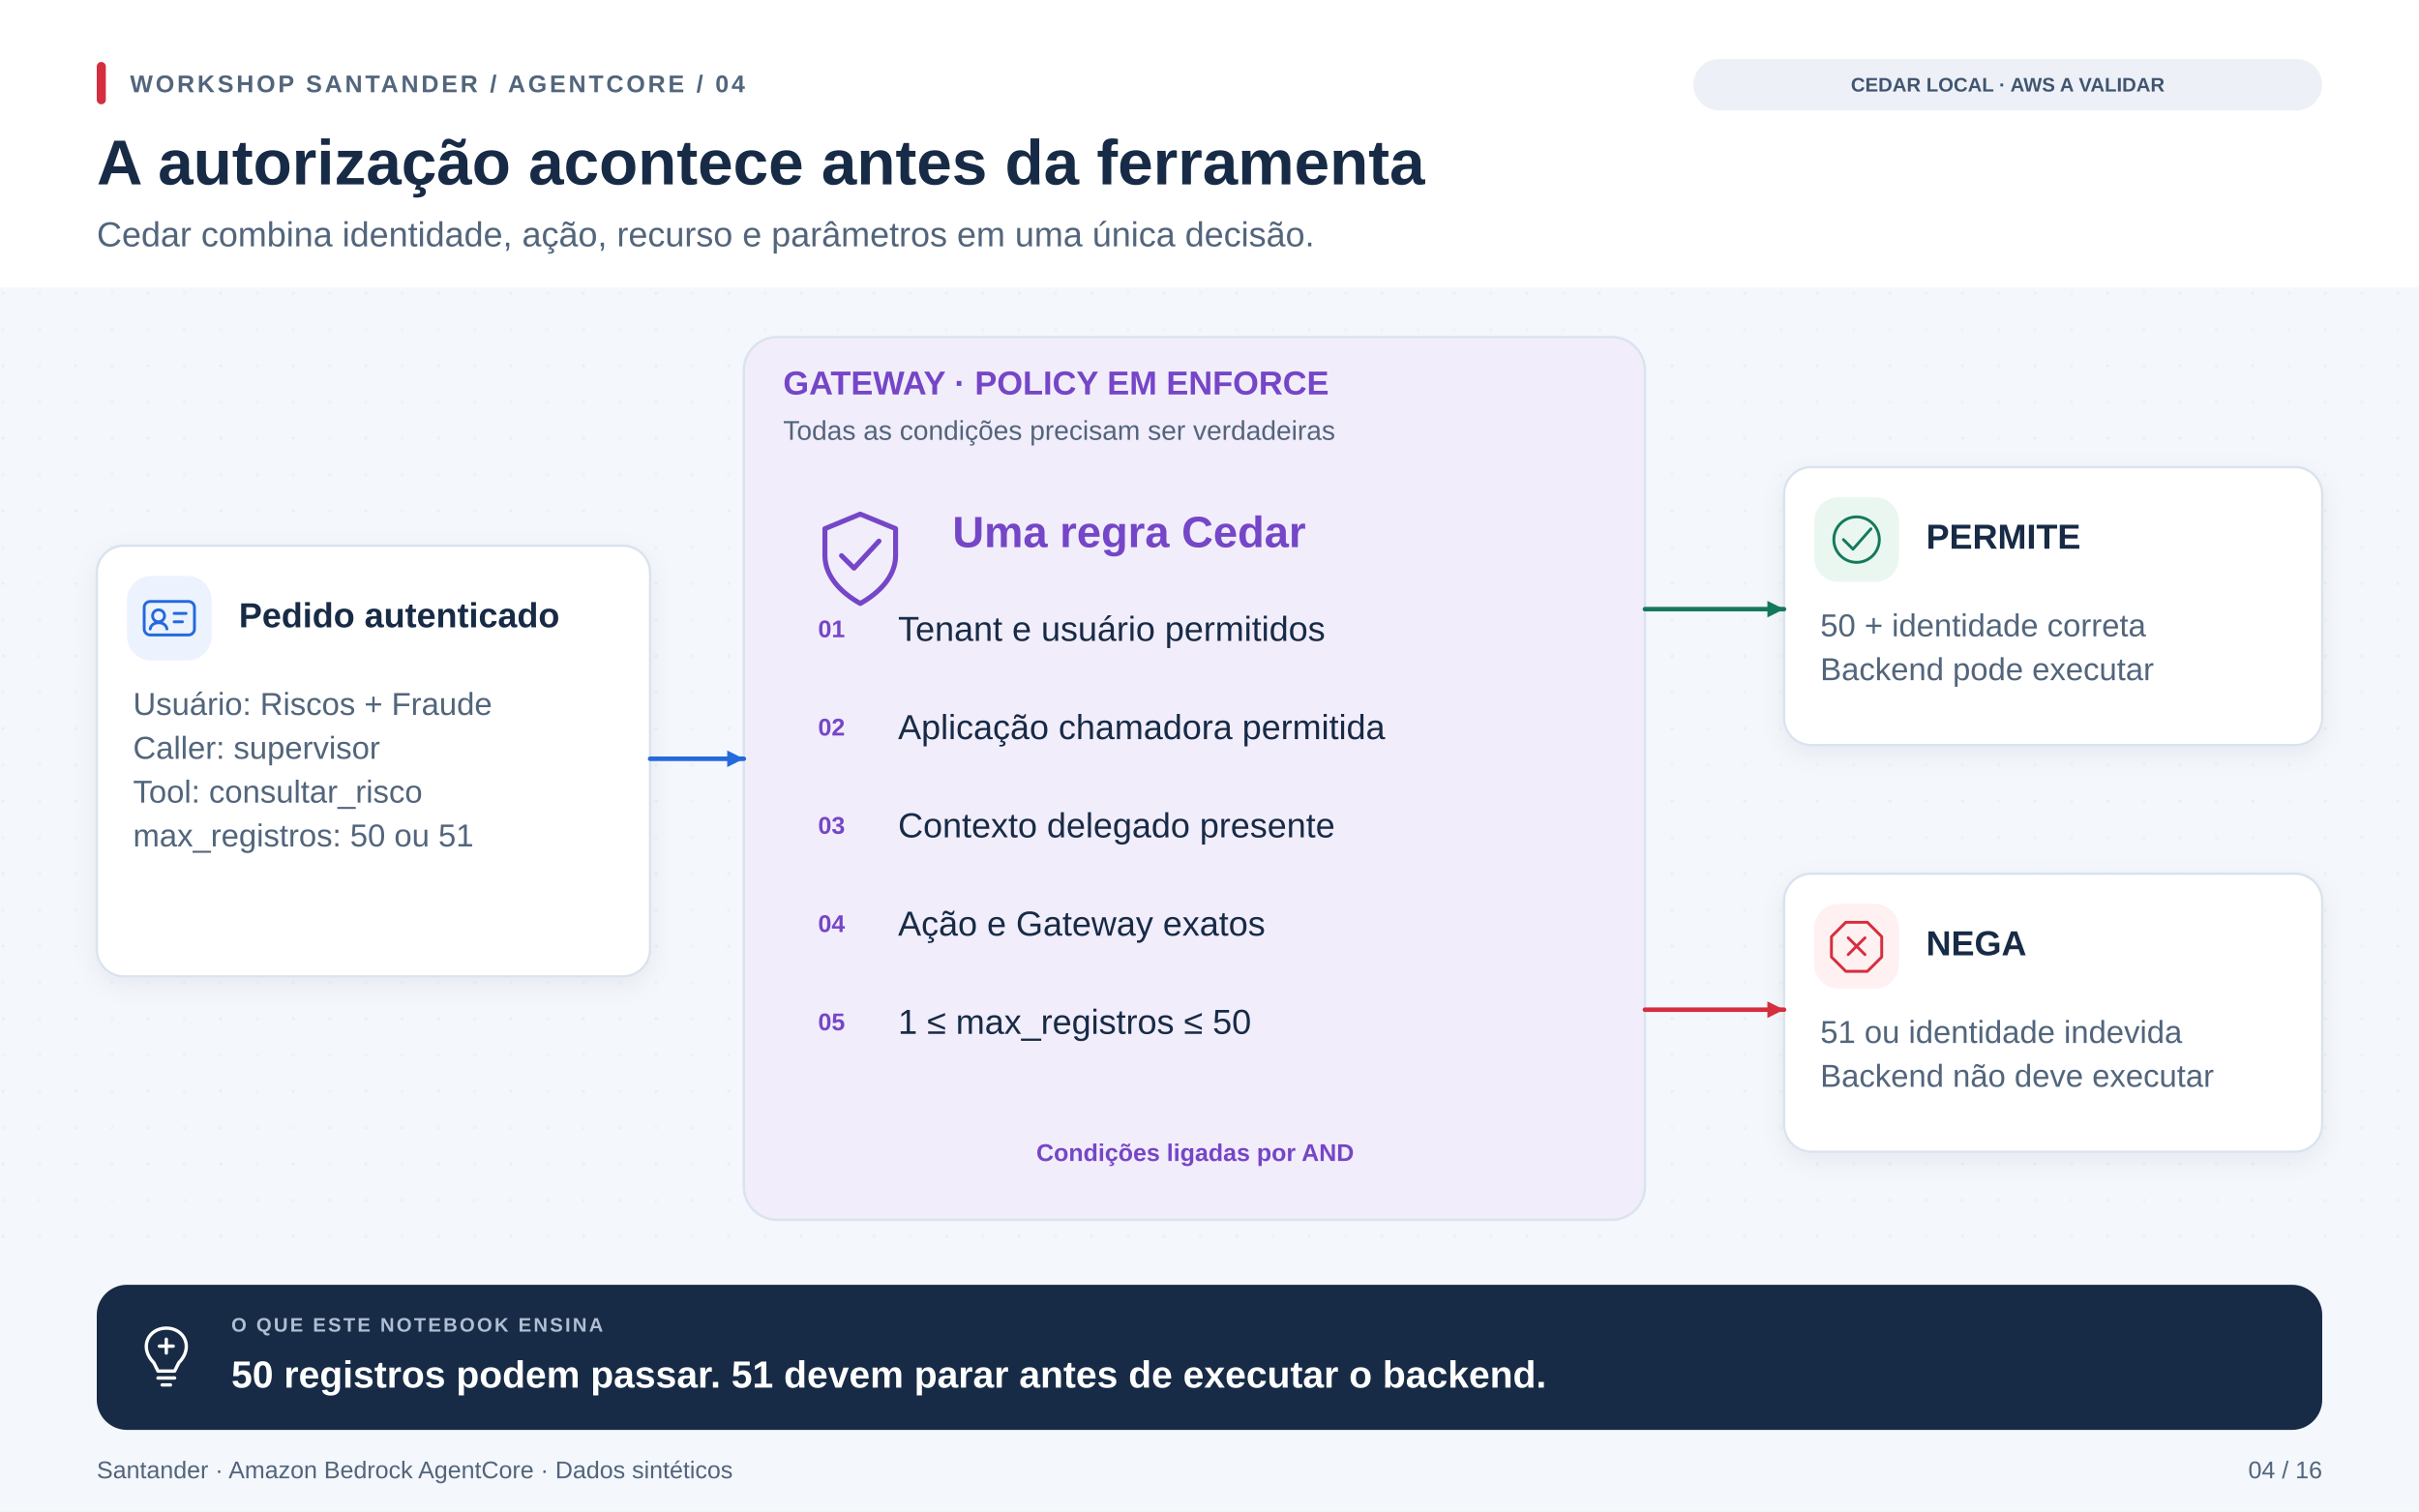
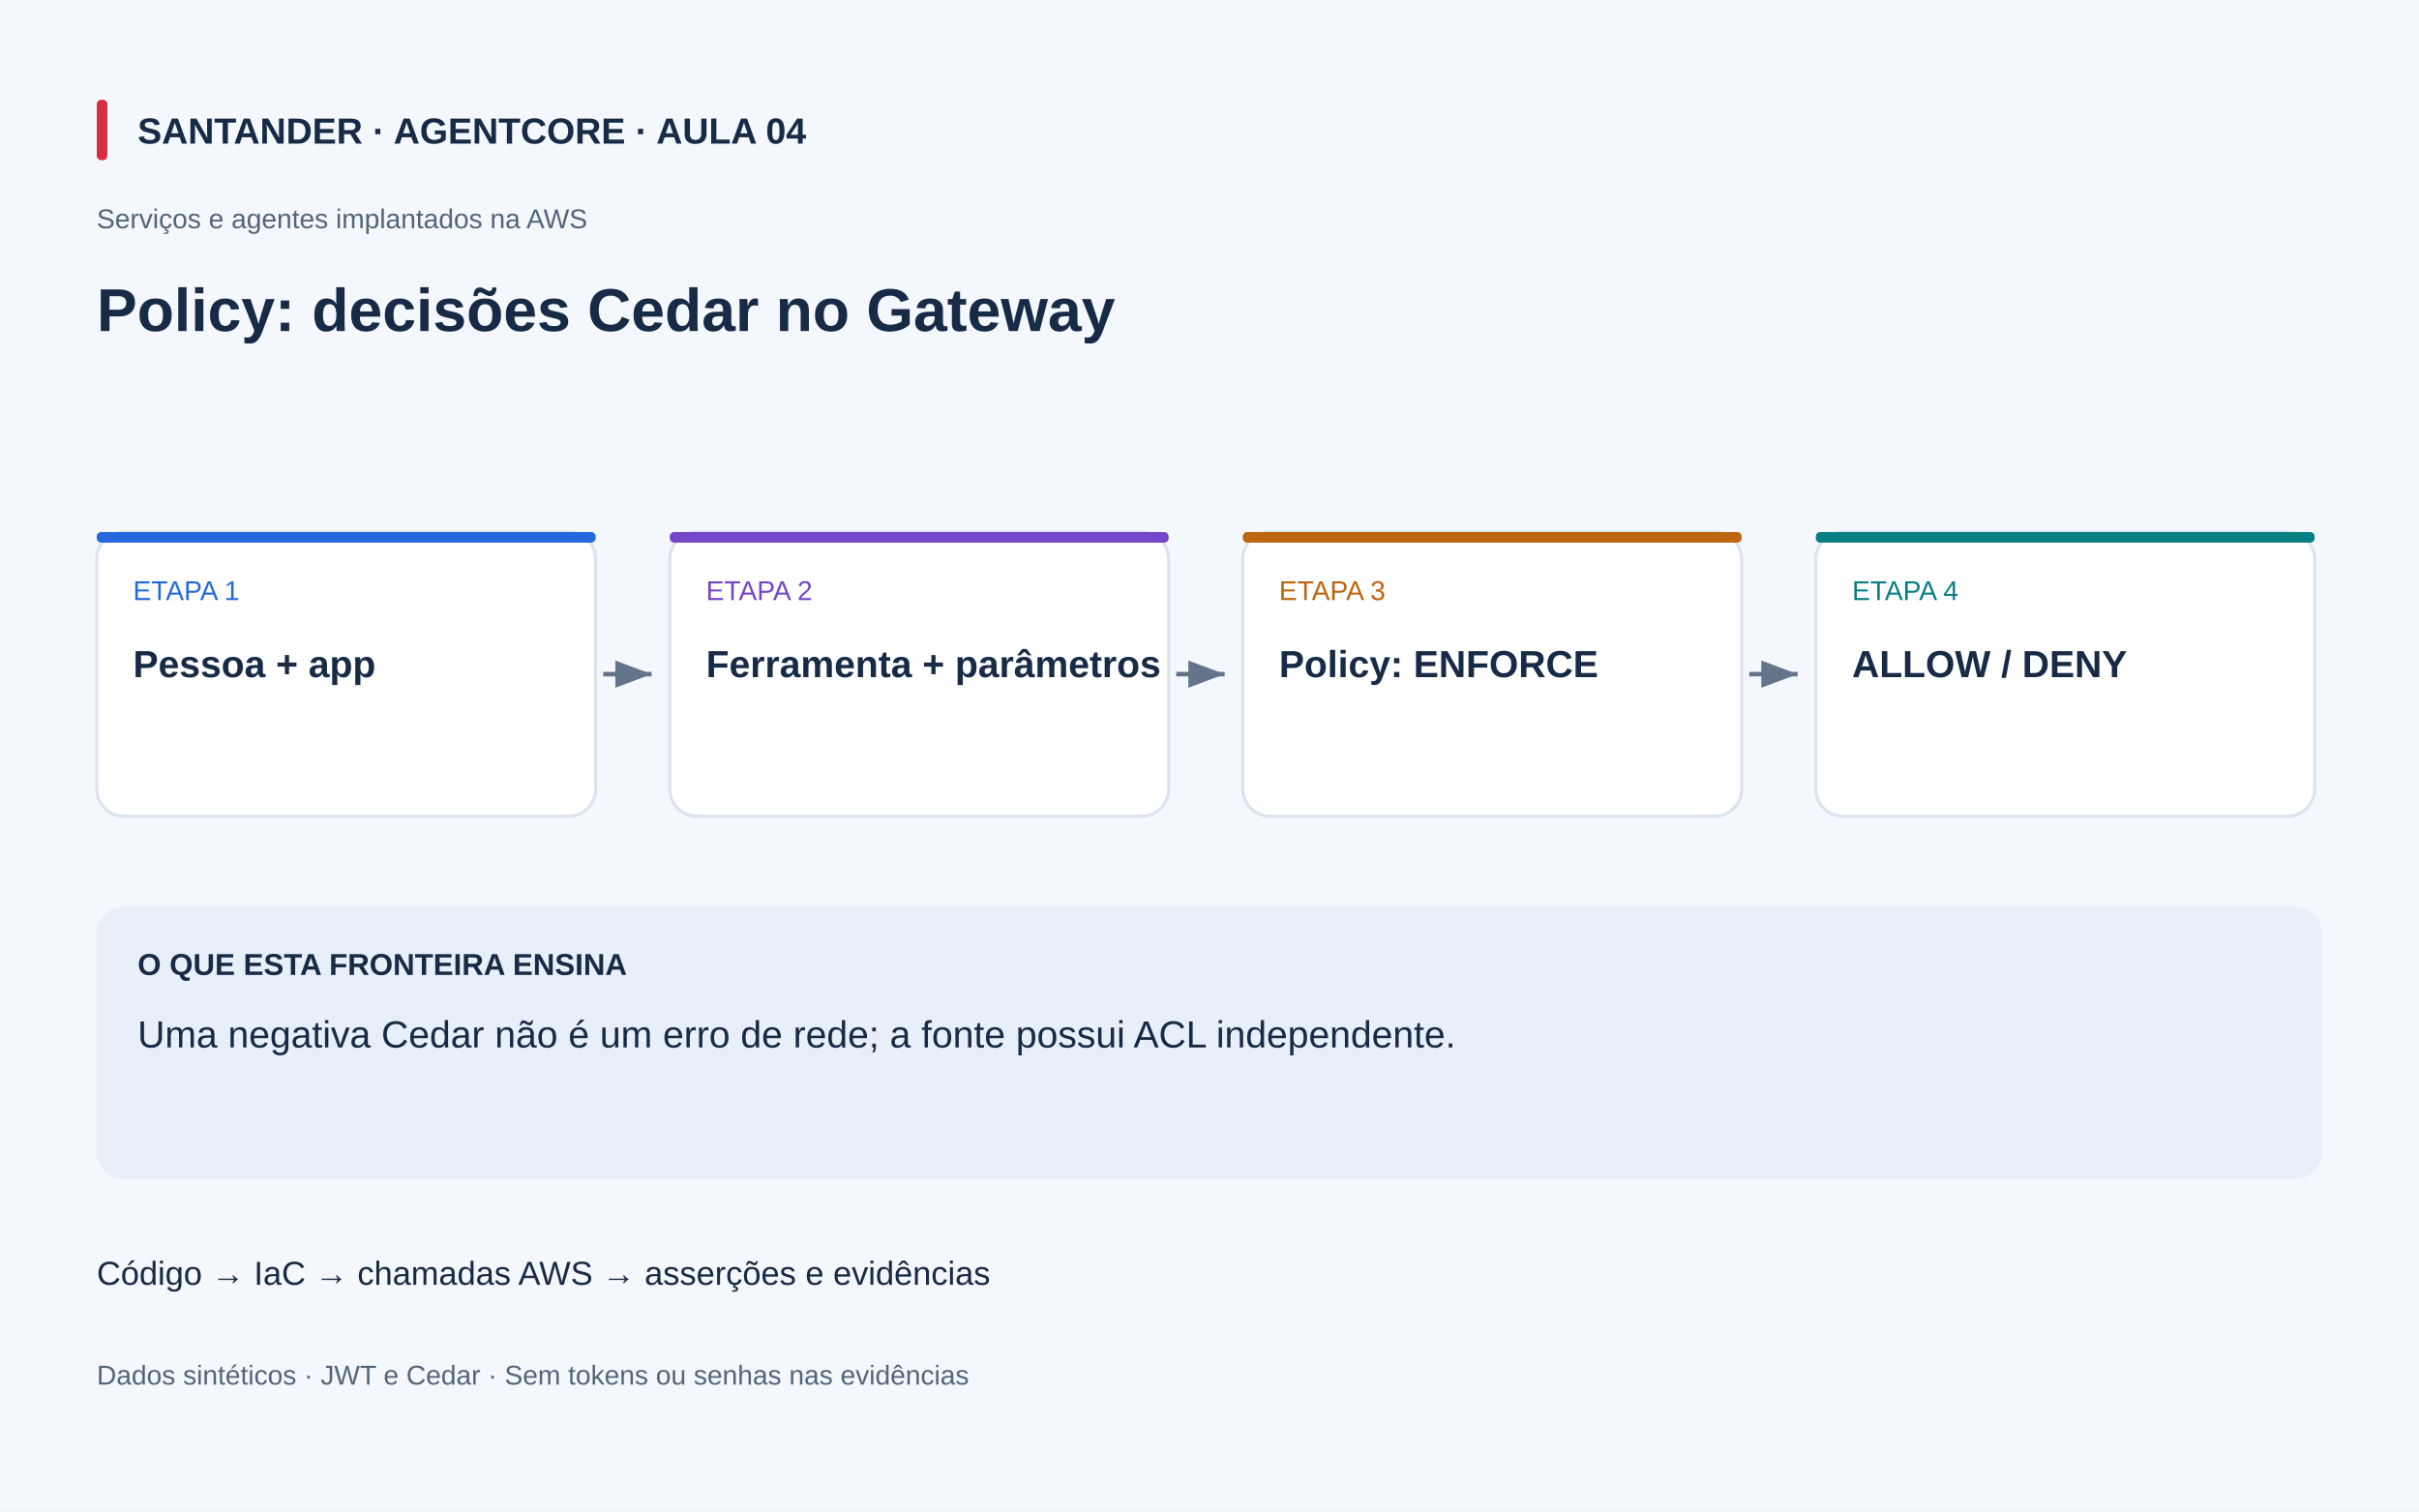
<svg xmlns="http://www.w3.org/2000/svg" width="1600" height="1000" viewBox="0 0 1600 1000" role="img" aria-labelledby="title desc">
+   <rect width="1600" height="1000" fill="#f4f7fb" />
  <defs>
-     <filter id="shadow" x="-20%" y="-20%" width="140%" height="150%">
-       <feDropShadow dx="0" dy="5" stdDeviation="8" flood-color="#172B46" flood-opacity=".06" />
-     </filter>
-     <pattern id="dots" width="24" height="24" patternUnits="userSpaceOnUse">
-       <circle cx="2" cy="2" r="1" fill="#DDE5EF" />
-     </pattern>
+     <marker id="arrow" markerWidth="10" markerHeight="10" refX="8" refY="3" orient="auto">
+       <path d="M0,0 L8,3 L0,6" fill="#64748b" />
+     </marker>
  </defs>
-   <rect x="0" y="0" width="1600" height="1000" rx="0" fill="#F4F7FB" />
-   <rect x="0" y="190" width="1600" height="650" fill="url(#dots)" opacity=".5" />
-   <rect x="0" y="0" width="1600" height="190" rx="0" fill="#FFFFFF" />
-   <rect x="64" y="41" width="6" height="28" rx="3" fill="#D52E3F" />
-   <text class="" x="86" y="61" fill="#52657C" font-family="Arial,Helvetica,sans-serif" font-size="16" font-weight="700" text-anchor="start" letter-spacing="1.8">
-     <tspan x="86" dy="0">WORKSHOP SANTANDER  /  AGENTCORE  /  04</tspan>
-   </text>
-   <text class="" x="64" y="122" fill="#172B46" font-family="Arial,Helvetica,sans-serif" font-size="42" font-weight="700" text-anchor="start">
-     <tspan x="64" dy="0">A autorização acontece antes da ferramenta</tspan>
-   </text>
-   <text class="" x="64" y="163" fill="#52657C" font-family="Arial,Helvetica,sans-serif" font-size="23" font-weight="400" text-anchor="start">
-     <tspan x="64" dy="0">Cedar combina identidade, ação, recurso e parâmetros em uma única decisão.</tspan>
-   </text>
-   <rect x="1120" y="39" width="416" height="34" rx="17.0" fill="#EDF1F7" />
-   <text class="" x="1328.0" y="60.55" fill="#415571" font-family="Arial,Helvetica,sans-serif" font-size="13" font-weight="700" text-anchor="middle">
-     <tspan x="1328.0" dy="0">CEDAR LOCAL · AWS A VALIDAR</tspan>
-   </text>
-   <rect x="64" y="850" width="1472" height="96" rx="20" fill="#172B46" />
-   <g transform="translate(88 875) scale(0.9166667)" fill="none" stroke="#FFFFFF" stroke-width="2.4" stroke-linecap="round" stroke-linejoin="round" aria-hidden="true">
-     <path d="M15 29c-11-11-4-25 9-25s20 14 9 25l-3 6H18zM18 40h12m-9 5h6M24 12v10m-5-5h10" />
+   <g font-family="Arial,Helvetica,sans-serif" fill="#172b46">
+     <rect x="64" y="66" width="7" height="40" rx="3" fill="#d52e3f" />
+     <text x="91" y="95" font-size="24" font-weight="700">SANTANDER · AGENTCORE · AULA 04</text>
+     <text x="64" y="151" font-size="18" fill="#52657c">Serviços e agentes implantados na AWS</text>
+     <text x="64" y="219" font-size="40" font-weight="700">Policy: decisões Cedar no Gateway</text>
+     <rect x="64" y="352" width="330" height="188" rx="18" fill="white" stroke="#dae3ee" stroke-width="2" />
+     <rect x="64" y="352" width="330" height="7" rx="3" fill="#2469dd" />
+     <text x="88" y="397" font-size="18" fill="#2469dd">ETAPA 1</text>
+     <text x="88" y="448" font-size="25" font-weight="700">Pessoa + app</text>
+     <path d="M399,446 H431" stroke="#64748b" stroke-width="3" marker-end="url(#arrow)" />
+     <rect x="443" y="352" width="330" height="188" rx="18" fill="white" stroke="#dae3ee" stroke-width="2" />
+     <rect x="443" y="352" width="330" height="7" rx="3" fill="#7546c7" />
+     <text x="467" y="397" font-size="18" fill="#7546c7">ETAPA 2</text>
+     <text x="467" y="448" font-size="25" font-weight="700">Ferramenta + parâmetros</text>
+     <path d="M778,446 H810" stroke="#64748b" stroke-width="3" marker-end="url(#arrow)" />
+     <rect x="822" y="352" width="330" height="188" rx="18" fill="white" stroke="#dae3ee" stroke-width="2" />
+     <rect x="822" y="352" width="330" height="7" rx="3" fill="#bd650f" />
+     <text x="846" y="397" font-size="18" fill="#bd650f">ETAPA 3</text>
+     <text x="846" y="448" font-size="25" font-weight="700">Policy: ENFORCE</text>
+     <path d="M1157,446 H1189" stroke="#64748b" stroke-width="3" marker-end="url(#arrow)" />
+     <rect x="1201" y="352" width="330" height="188" rx="18" fill="white" stroke="#dae3ee" stroke-width="2" />
+     <rect x="1201" y="352" width="330" height="7" rx="3" fill="#087f82" />
+     <text x="1225" y="397" font-size="18" fill="#087f82">ETAPA 4</text>
+     <text x="1225" y="448" font-size="25" font-weight="700">ALLOW / DENY</text>
+     <rect x="64" y="600" width="1472" height="180" rx="18" fill="#e8eff8" />
+     <text x="91" y="645" font-size="20" font-weight="700">O QUE ESTA FRONTEIRA ENSINA</text>
+     <text x="91" y="693" font-size="25">Uma negativa Cedar não é um erro de rede; a fonte possui ACL independente.</text>
+     <text x="64" y="850" font-size="22">Código → IaC → chamadas AWS → asserções e evidências</text>
+     <text x="64" y="916" font-size="18" fill="#52657c">Dados sintéticos · JWT e Cedar · Sem tokens ou senhas nas evidências</text>
  </g>
-   <text class="" x="153" y="881" fill="#AFBED2" font-family="Arial,Helvetica,sans-serif" font-size="13" font-weight="700" text-anchor="start" letter-spacing="1.4">
-     <tspan x="153" dy="0">O QUE ESTE NOTEBOOK ENSINA</tspan>
-   </text>
-   <text class="" x="153" y="918" fill="#FFFFFF" font-family="Arial,Helvetica,sans-serif" font-size="25" font-weight="600" text-anchor="start">
-     <tspan x="153" dy="0">50 registros podem passar. 51 devem parar antes de executar o backend.</tspan>
-   </text>
-   <text class="" x="64" y="978" fill="#52657C" font-family="Arial,Helvetica,sans-serif" font-size="16" font-weight="400" text-anchor="start">
-     <tspan x="64" dy="0">Santander  ·  Amazon Bedrock AgentCore  ·  Dados sintéticos</tspan>
-   </text>
-   <text class="" x="1536" y="978" fill="#52657C" font-family="Arial,Helvetica,sans-serif" font-size="16" font-weight="400" text-anchor="end">
-     <tspan x="1536" dy="0">04 / 16</tspan>
-   </text>
-   <g class="node" data-x="64" data-y="361" data-w="366" data-h="285">
-     <rect x="64" y="361" width="366" height="285" rx="18" fill="#FFFFFF" stroke="#DAE3EE" stroke-width="1.6" filter="url(#shadow)" />
-     <rect x="84" y="381" width="56" height="56" rx="16" fill="#ECF3FF" />
-     <g transform="translate(93 390) scale(0.7916667)" fill="none" stroke="#2469DD" stroke-width="2.4" stroke-linecap="round" stroke-linejoin="round" aria-hidden="true">
-       <rect x="3" y="10" width="42" height="28" rx="5" />
-       <circle cx="15" cy="22" r="5" />
-       <path d="M8 33c1-7 13-7 14 0M28 20h10m-10 7h7" />
-     </g>
-     <text class="node-text" x="158" y="415" fill="#172B46" font-family="Arial,Helvetica,sans-serif" font-size="23" font-weight="700" text-anchor="start">
-       <tspan x="158" dy="0">Pedido autenticado</tspan>
-     </text>
-     <text class="node-text" x="88" y="473" fill="#52657C" font-family="Arial,Helvetica,sans-serif" font-size="21" font-weight="400" text-anchor="start">
-       <tspan x="88" dy="0">Usuário: Riscos + Fraude</tspan>
-       <tspan x="88" dy="29.0">Caller: supervisor</tspan>
-       <tspan x="88" dy="29.0">Tool: consultar_risco</tspan>
-       <tspan x="88" dy="29.0">max_registros: 50 ou 51</tspan>
-     </text>
-   </g>
-   <rect x="492" y="223" width="596" height="584" rx="22" fill="#F2EDFB" stroke="#DAE3EE" stroke-width="1.6" />
-   <text class="" x="518" y="261" fill="#7546C7" font-family="Arial,Helvetica,sans-serif" font-size="22" font-weight="700" text-anchor="start">
-     <tspan x="518" dy="0">GATEWAY · POLICY EM ENFORCE</tspan>
-   </text>
-   <text class="" x="518" y="291" fill="#52657C" font-family="Arial,Helvetica,sans-serif" font-size="18" font-weight="400" text-anchor="start">
-     <tspan x="518" dy="0">Todas as condições precisam ser verdadeiras</tspan>
-   </text>
-   <g transform="translate(536 336) scale(1.375)" fill="none" stroke="#7546C7" stroke-width="2.4" stroke-linecap="round" stroke-linejoin="round" aria-hidden="true">
-     <path d="M24 3l17 7v13c0 10-8 18-17 23C15 41 7 33 7 23V10z" />
-     <path d="M15 23l6 6 12-13" />
-   </g>
-   <text class="" x="630" y="362" fill="#7546C7" font-family="Arial,Helvetica,sans-serif" font-size="29" font-weight="700" text-anchor="start">
-     <tspan x="630" dy="0">Uma regra Cedar</tspan>
-   </text>
-   <rect x="527" y="397" width="46" height="38" rx="19.0" fill="#F2EDFB" />
-   <text class="" x="550.0" y="421.6" fill="#7546C7" font-family="Arial,Helvetica,sans-serif" font-size="16" font-weight="700" text-anchor="middle">
-     <tspan x="550.0" dy="0">01</tspan>
-   </text>
-   <text class="" x="594" y="424" fill="#172B46" font-family="Arial,Helvetica,sans-serif" font-size="23" font-weight="400" text-anchor="start">
-     <tspan x="594" dy="0">Tenant e usuário permitidos</tspan>
-   </text>
-   <rect x="527" y="462" width="46" height="38" rx="19.0" fill="#F2EDFB" />
-   <text class="" x="550.0" y="486.6" fill="#7546C7" font-family="Arial,Helvetica,sans-serif" font-size="16" font-weight="700" text-anchor="middle">
-     <tspan x="550.0" dy="0">02</tspan>
-   </text>
-   <text class="" x="594" y="489" fill="#172B46" font-family="Arial,Helvetica,sans-serif" font-size="23" font-weight="400" text-anchor="start">
-     <tspan x="594" dy="0">Aplicação chamadora permitida</tspan>
-   </text>
-   <rect x="527" y="527" width="46" height="38" rx="19.0" fill="#F2EDFB" />
-   <text class="" x="550.0" y="551.6" fill="#7546C7" font-family="Arial,Helvetica,sans-serif" font-size="16" font-weight="700" text-anchor="middle">
-     <tspan x="550.0" dy="0">03</tspan>
-   </text>
-   <text class="" x="594" y="554" fill="#172B46" font-family="Arial,Helvetica,sans-serif" font-size="23" font-weight="400" text-anchor="start">
-     <tspan x="594" dy="0">Contexto delegado presente</tspan>
-   </text>
-   <rect x="527" y="592" width="46" height="38" rx="19.0" fill="#F2EDFB" />
-   <text class="" x="550.0" y="616.6" fill="#7546C7" font-family="Arial,Helvetica,sans-serif" font-size="16" font-weight="700" text-anchor="middle">
-     <tspan x="550.0" dy="0">04</tspan>
-   </text>
-   <text class="" x="594" y="619" fill="#172B46" font-family="Arial,Helvetica,sans-serif" font-size="23" font-weight="400" text-anchor="start">
-     <tspan x="594" dy="0">Ação e Gateway exatos</tspan>
-   </text>
-   <rect x="527" y="657" width="46" height="38" rx="19.0" fill="#F2EDFB" />
-   <text class="" x="550.0" y="681.6" fill="#7546C7" font-family="Arial,Helvetica,sans-serif" font-size="16" font-weight="700" text-anchor="middle">
-     <tspan x="550.0" dy="0">05</tspan>
-   </text>
-   <text class="" x="594" y="684" fill="#172B46" font-family="Arial,Helvetica,sans-serif" font-size="23" font-weight="400" text-anchor="start">
-     <tspan x="594" dy="0">1 ≤ max_registros ≤ 50</tspan>
-   </text>
-   <rect x="649" y="744" width="283" height="37" rx="18.5" fill="#F2EDFB" />
-   <text class="" x="790.5" y="768.1" fill="#7546C7" font-family="Arial,Helvetica,sans-serif" font-size="16" font-weight="700" text-anchor="middle">
-     <tspan x="790.5" dy="0">Condições ligadas por AND</tspan>
-   </text>
-   <g class="node" data-x="1180" data-y="309" data-w="356" data-h="184">
-     <rect x="1180" y="309" width="356" height="184" rx="18" fill="#FFFFFF" stroke="#DAE3EE" stroke-width="1.6" filter="url(#shadow)" />
-     <rect x="1200" y="329" width="56" height="56" rx="16" fill="#EAF7F0" />
-     <g transform="translate(1209 338) scale(0.7916667)" fill="none" stroke="#14795C" stroke-width="2.4" stroke-linecap="round" stroke-linejoin="round" aria-hidden="true">
-       <circle cx="24" cy="24" r="19" />
-       <path d="M13 24l8 8 15-17" />
-     </g>
-     <text class="node-text" x="1274" y="363" fill="#172B46" font-family="Arial,Helvetica,sans-serif" font-size="23" font-weight="700" text-anchor="start">
-       <tspan x="1274" dy="0">PERMITE</tspan>
-     </text>
-     <text class="node-text" x="1204" y="421" fill="#52657C" font-family="Arial,Helvetica,sans-serif" font-size="21" font-weight="400" text-anchor="start">
-       <tspan x="1204" dy="0">50 + identidade correta</tspan>
-       <tspan x="1204" dy="29.0">Backend pode executar</tspan>
-     </text>
-   </g>
-   <g class="node" data-x="1180" data-y="578" data-w="356" data-h="184">
-     <rect x="1180" y="578" width="356" height="184" rx="18" fill="#FFFFFF" stroke="#DAE3EE" stroke-width="1.6" filter="url(#shadow)" />
-     <rect x="1200" y="598" width="56" height="56" rx="16" fill="#FFF0F1" />
-     <g transform="translate(1209 607) scale(0.7916667)" fill="none" stroke="#D52E3F" stroke-width="2.4" stroke-linecap="round" stroke-linejoin="round" aria-hidden="true">
-       <path d="M15 4h18l12 12v17L33 45H15L3 33V16zM17 17l14 14m0-14L17 31" />
-     </g>
-     <text class="node-text" x="1274" y="632" fill="#172B46" font-family="Arial,Helvetica,sans-serif" font-size="23" font-weight="700" text-anchor="start">
-       <tspan x="1274" dy="0">NEGA</tspan>
-     </text>
-     <text class="node-text" x="1204" y="690" fill="#52657C" font-family="Arial,Helvetica,sans-serif" font-size="21" font-weight="400" text-anchor="start">
-       <tspan x="1204" dy="0">51 ou identidade indevida</tspan>
-       <tspan x="1204" dy="29.0">Backend não deve executar</tspan>
-     </text>
-   </g>
-   <path d="M 430 502 L 492 502" stroke="#2469DD" fill="none" stroke-width="3" stroke-linejoin="round" stroke-linecap="round" />
-   <polygon points="492,502 481.0,507.5 481.0,496.5" fill="#2469DD" />
-   <path d="M 1088 403 L 1180 403" stroke="#14795C" fill="none" stroke-width="3" stroke-linejoin="round" stroke-linecap="round" />
-   <polygon points="1180,403 1169.0,408.5 1169.0,397.5" fill="#14795C" />
-   <path d="M 1088 668 L 1180 668" stroke="#D52E3F" fill="none" stroke-width="3" stroke-linejoin="round" stroke-linecap="round" />
-   <polygon points="1180,668 1169.0,673.5 1169.0,662.5" fill="#D52E3F" />
</svg>
